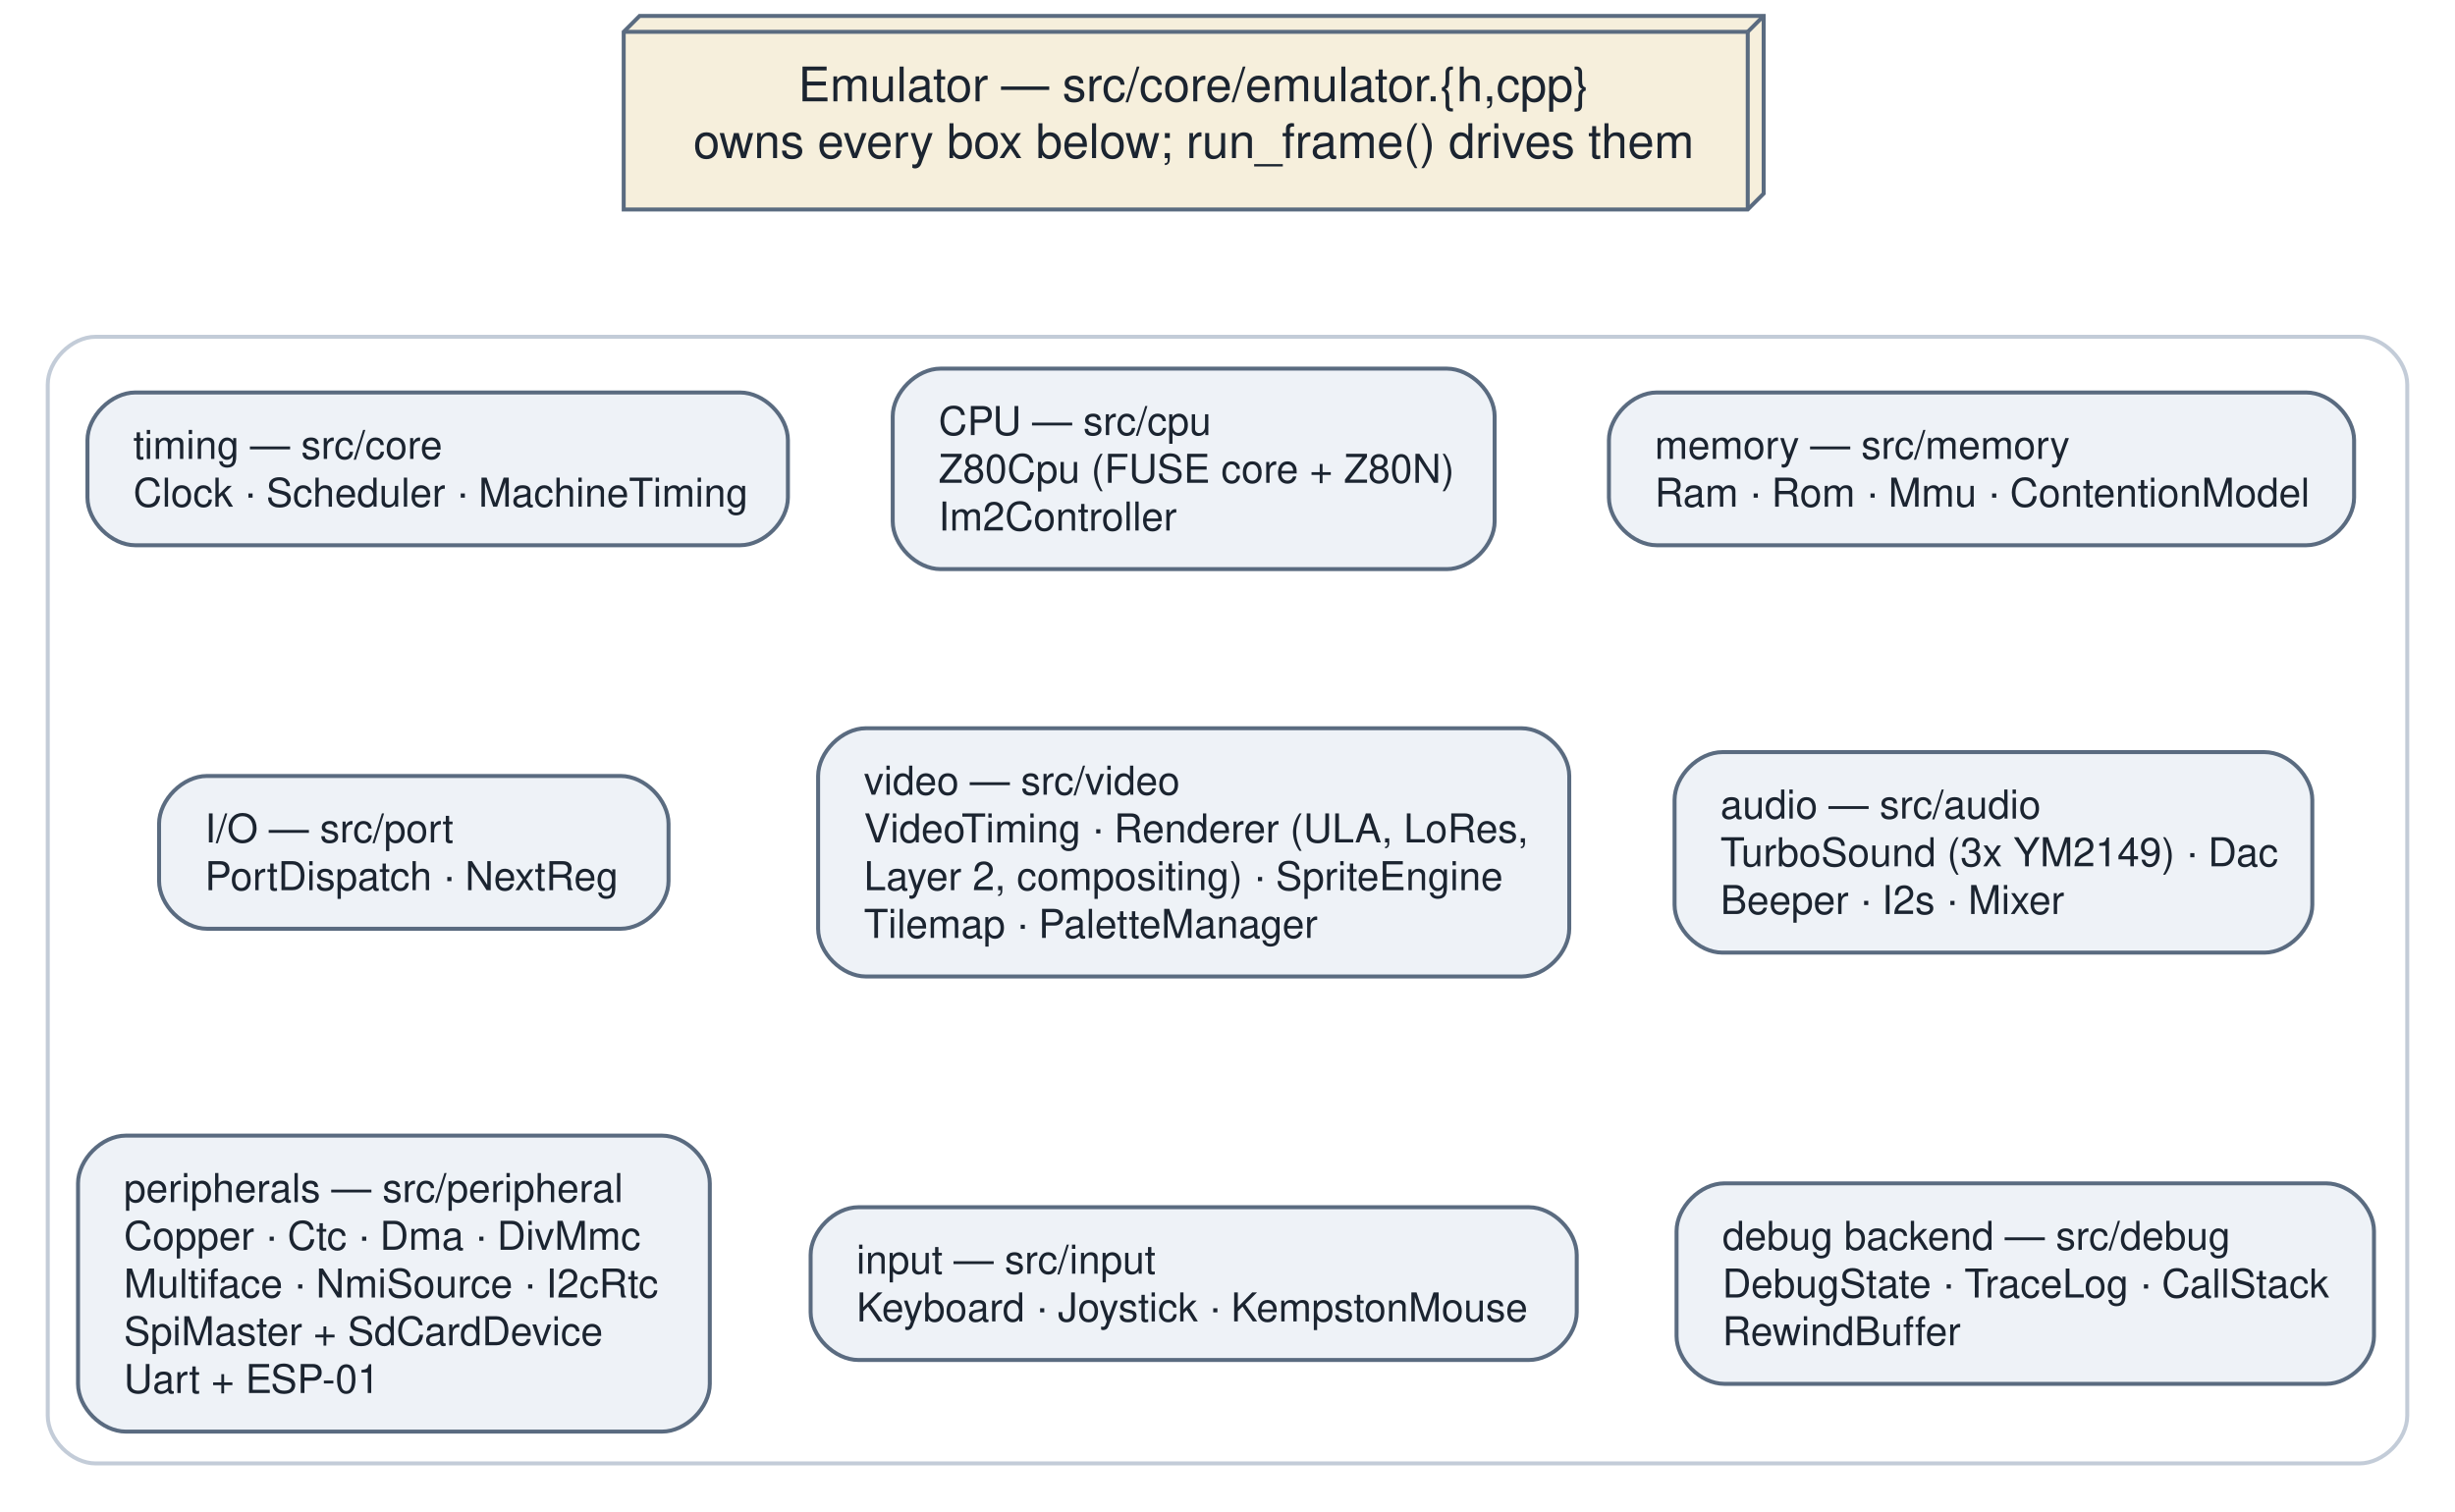
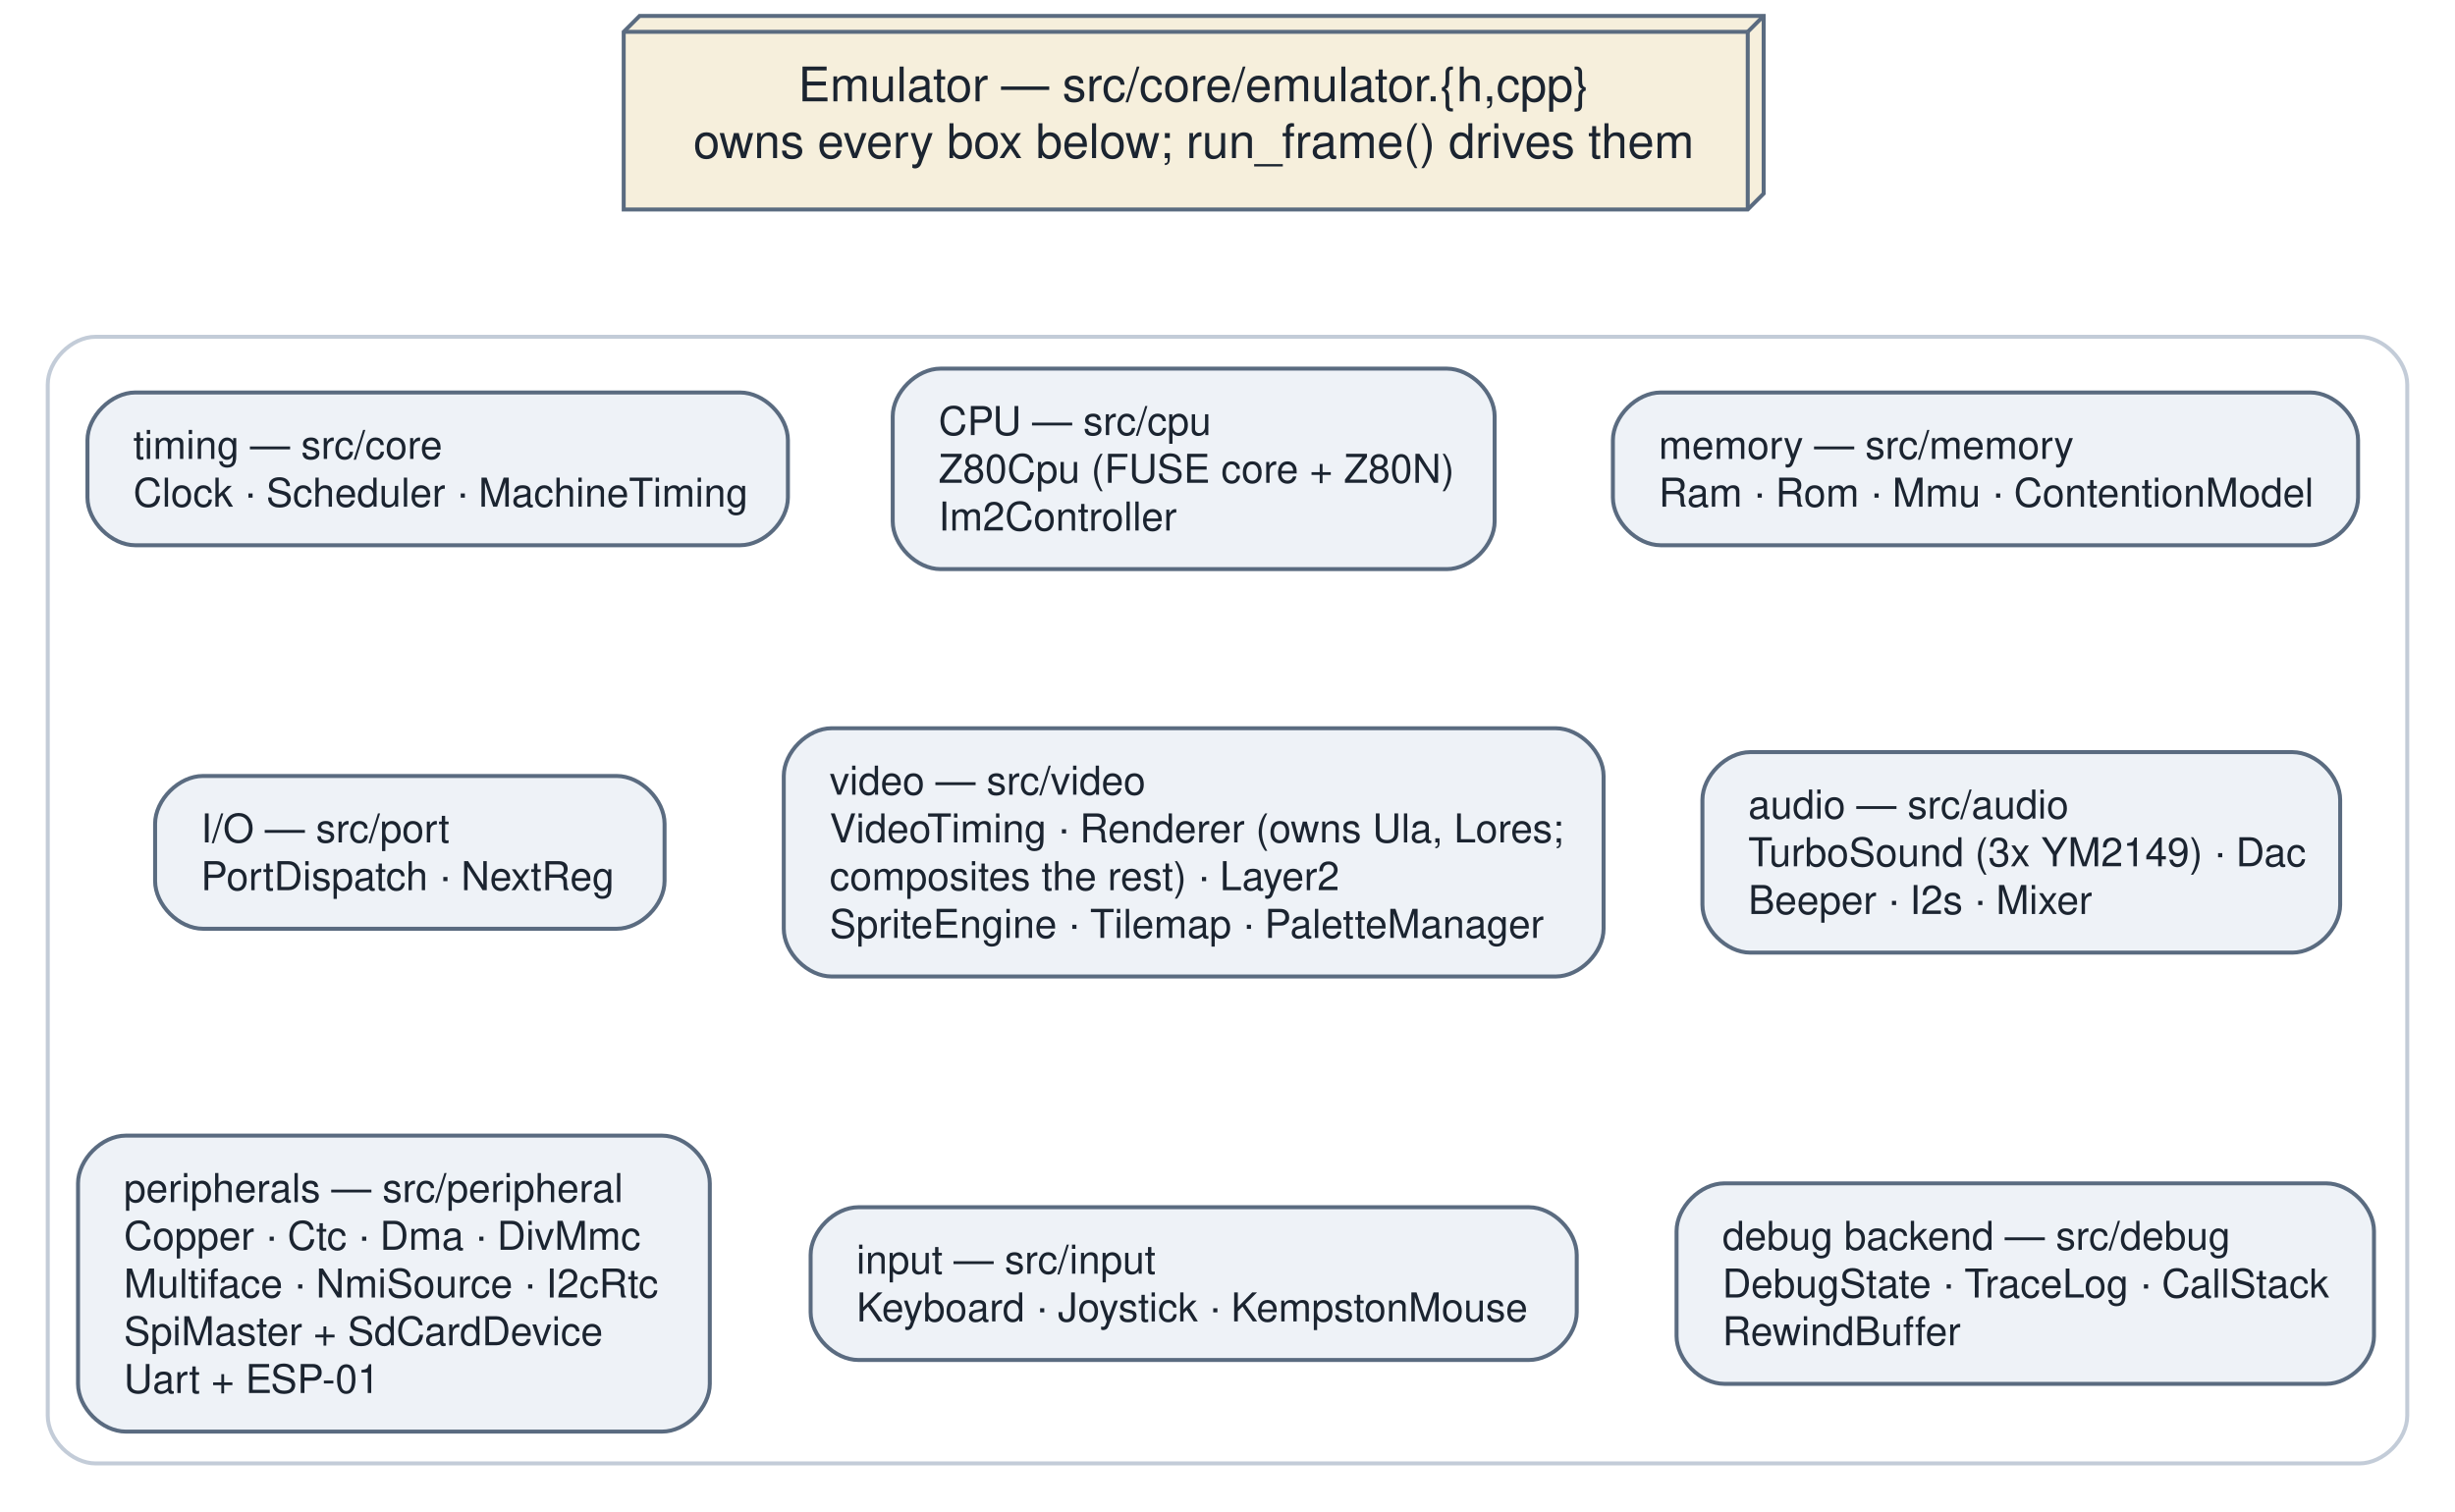
<svg xmlns="http://www.w3.org/2000/svg" width="617pt" height="380pt" viewBox="0.00 0.00 617.00 380.00">
  <g id="graph0" class="graph" transform="scale(1 1) rotate(0) translate(4 375.86)">
    <g id="clust1" class="cluster">
      <path fill="none" stroke="#c3ccd8" d="M20,-8C20,-8 589,-8 589,-8 595,-8 601,-14 601,-20 601,-20 601,-279.2 601,-279.2 601,-285.2 595,-291.2 589,-291.2 589,-291.2 20,-291.2 20,-291.2 14,-291.2 8,-285.2 8,-279.2 8,-279.2 8,-20 8,-20 8,-14 14,-8 20,-8" />
    </g>
    <g id="node1" class="node">
      <polygon fill="#f6efdc" stroke="#5a6b80" points="439.25,-371.86 156.75,-371.86 152.75,-367.86 152.75,-323.2 435.25,-323.2 439.25,-327.2 439.25,-371.86" />
      <polyline fill="none" stroke="#5a6b80" points="435.25,-367.86 152.75,-367.86" />
      <polyline fill="none" stroke="#5a6b80" points="435.25,-367.86 435.25,-323.2" />
      <polyline fill="none" stroke="#5a6b80" points="435.25,-367.86 439.25,-371.86" />
      <text xml:space="preserve" text-anchor="middle" x="296" y="-350.38" font-family="Helvetica,sans-Serif" font-size="12.00" fill="#1b2430">Emulator — src/core/emulator.{h,cpp}</text>
      <text xml:space="preserve" text-anchor="middle" x="296" y="-336.13" font-family="Helvetica,sans-Serif" font-size="12.00" fill="#1b2430">owns every box below; run_frame() drives them</text>
    </g>
    <g id="node2" class="node">
      <path fill="#eef2f7" stroke="#5a6b80" d="M182.02,-277.2C182.02,-277.2 29.98,-277.2 29.98,-277.2 23.98,-277.2 17.98,-271.2 17.98,-265.2 17.98,-265.2 17.98,-250.8 17.98,-250.8 17.98,-244.8 23.98,-238.8 29.98,-238.8 29.98,-238.8 182.02,-238.8 182.02,-238.8 188.02,-238.8 194.02,-244.8 194.02,-250.8 194.02,-250.8 194.02,-265.2 194.02,-265.2 194.02,-271.2 188.02,-277.2 182.02,-277.2" />
      <text xml:space="preserve" text-anchor="start" x="29.5" y="-260.5" font-family="Helvetica,sans-Serif" font-size="10.00" fill="#1b2430">timing — src/core</text>
      <text xml:space="preserve" text-anchor="start" x="29.5" y="-248.5" font-family="Helvetica,sans-Serif" font-size="10.00" fill="#1b2430">Clock · Scheduler · MachineTiming</text>
    </g>
    <g id="node3" class="node">
      <path fill="#eef2f7" stroke="#5a6b80" d="M359.64,-283.2C359.64,-283.2 232.36,-283.2 232.36,-283.2 226.36,-283.2 220.36,-277.2 220.36,-271.2 220.36,-271.2 220.36,-244.8 220.36,-244.8 220.36,-238.8 226.36,-232.8 232.36,-232.8 232.36,-232.8 359.64,-232.8 359.64,-232.8 365.64,-232.8 371.64,-238.8 371.64,-244.8 371.64,-244.8 371.64,-271.2 371.64,-271.2 371.64,-277.2 365.64,-283.2 359.64,-283.2" />
      <text xml:space="preserve" text-anchor="start" x="231.88" y="-266.5" font-family="Helvetica,sans-Serif" font-size="10.00" fill="#1b2430">CPU — src/cpu</text>
      <text xml:space="preserve" text-anchor="start" x="231.88" y="-254.5" font-family="Helvetica,sans-Serif" font-size="10.00" fill="#1b2430">Z80Cpu (FUSE core + Z80N)</text>
      <text xml:space="preserve" text-anchor="start" x="231.88" y="-242.5" font-family="Helvetica,sans-Serif" font-size="10.00" fill="#1b2430">Im2Controller</text>
    </g>
    <g id="node4" class="node">
-       <path fill="#eef2f7" stroke="#5a6b80" d="M575.64,-277.2C575.64,-277.2 412.36,-277.2 412.36,-277.2 406.36,-277.2 400.36,-271.2 400.36,-265.2 400.36,-265.2 400.36,-250.8 400.36,-250.8 400.36,-244.8 406.36,-238.8 412.36,-238.8 412.36,-238.8 575.64,-238.8 575.64,-238.8 581.64,-238.8 587.64,-244.8 587.64,-250.8 587.64,-250.8 587.64,-265.2 587.64,-265.2 587.64,-271.2 581.64,-277.2 575.64,-277.2" />
-       <text xml:space="preserve" text-anchor="start" x="411.88" y="-260.5" font-family="Helvetica,sans-Serif" font-size="10.00" fill="#1b2430">memory — src/memory</text>
-       <text xml:space="preserve" text-anchor="start" x="411.88" y="-248.5" font-family="Helvetica,sans-Serif" font-size="10.00" fill="#1b2430">Ram · Rom · Mmu · ContentionModel</text>
+       <path fill="#eef2f7" stroke="#5a6b80" d="M576.64,-277.2C576.64,-277.2 413.36,-277.2 413.36,-277.2 407.36,-277.2 401.36,-271.2 401.36,-265.2 401.36,-265.2 401.36,-250.8 401.36,-250.8 401.36,-244.8 407.36,-238.8 413.36,-238.8 413.36,-238.8 576.64,-238.8 576.64,-238.8 582.64,-238.8 588.64,-244.8 588.64,-250.8 588.64,-250.8 588.64,-265.2 588.64,-265.2 588.64,-271.2 582.64,-277.2 576.64,-277.2" />
+       <text xml:space="preserve" text-anchor="start" x="412.88" y="-260.5" font-family="Helvetica,sans-Serif" font-size="10.00" fill="#1b2430">memory — src/memory</text>
+       <text xml:space="preserve" text-anchor="start" x="412.88" y="-248.5" font-family="Helvetica,sans-Serif" font-size="10.00" fill="#1b2430">Ram · Rom · Mmu · ContentionModel</text>
    </g>
    <g id="node5" class="node">
-       <path fill="#eef2f7" stroke="#5a6b80" d="M152.02,-180.8C152.02,-180.8 47.98,-180.8 47.98,-180.8 41.98,-180.8 35.98,-174.8 35.98,-168.8 35.98,-168.8 35.98,-154.4 35.98,-154.4 35.98,-148.4 41.98,-142.4 47.98,-142.4 47.98,-142.4 152.02,-142.4 152.02,-142.4 158.02,-142.4 164.02,-148.4 164.02,-154.4 164.02,-154.4 164.02,-168.8 164.02,-168.8 164.02,-174.8 158.02,-180.8 152.02,-180.8" />
-       <text xml:space="preserve" text-anchor="start" x="47.5" y="-164.1" font-family="Helvetica,sans-Serif" font-size="10.00" fill="#1b2430">I/O — src/port</text>
-       <text xml:space="preserve" text-anchor="start" x="47.5" y="-152.1" font-family="Helvetica,sans-Serif" font-size="10.00" fill="#1b2430">PortDispatch · NextReg</text>
+       <path fill="#eef2f7" stroke="#5a6b80" d="M151.02,-180.8C151.02,-180.8 46.98,-180.8 46.98,-180.8 40.98,-180.8 34.98,-174.8 34.98,-168.8 34.98,-168.8 34.98,-154.4 34.98,-154.4 34.98,-148.4 40.98,-142.4 46.98,-142.4 46.98,-142.4 151.02,-142.4 151.02,-142.4 157.02,-142.4 163.02,-148.4 163.02,-154.4 163.02,-154.4 163.02,-168.8 163.02,-168.8 163.02,-174.8 157.02,-180.8 151.02,-180.8" />
+       <text xml:space="preserve" text-anchor="start" x="46.5" y="-164.1" font-family="Helvetica,sans-Serif" font-size="10.00" fill="#1b2430">I/O — src/port</text>
+       <text xml:space="preserve" text-anchor="start" x="46.5" y="-152.1" font-family="Helvetica,sans-Serif" font-size="10.00" fill="#1b2430">PortDispatch · NextReg</text>
    </g>
    <g id="node6" class="node">
-       <path fill="#eef2f7" stroke="#5a6b80" d="M378.39,-192.8C378.39,-192.8 213.61,-192.8 213.61,-192.8 207.61,-192.8 201.61,-186.8 201.61,-180.8 201.61,-180.8 201.61,-142.4 201.61,-142.4 201.61,-136.4 207.61,-130.4 213.61,-130.4 213.61,-130.4 378.39,-130.4 378.39,-130.4 384.39,-130.4 390.39,-136.4 390.39,-142.4 390.39,-142.4 390.39,-180.8 390.39,-180.8 390.39,-186.8 384.39,-192.8 378.39,-192.8" />
-       <text xml:space="preserve" text-anchor="start" x="213.12" y="-176.1" font-family="Helvetica,sans-Serif" font-size="10.00" fill="#1b2430">video — src/video</text>
-       <text xml:space="preserve" text-anchor="start" x="213.12" y="-164.1" font-family="Helvetica,sans-Serif" font-size="10.00" fill="#1b2430">VideoTiming · Renderer (ULA, LoRes,</text>
-       <text xml:space="preserve" text-anchor="start" x="213.12" y="-152.1" font-family="Helvetica,sans-Serif" font-size="10.00" fill="#1b2430">Layer 2, compositing) · SpriteEngine</text>
-       <text xml:space="preserve" text-anchor="start" x="213.12" y="-140.1" font-family="Helvetica,sans-Serif" font-size="10.00" fill="#1b2430">Tilemap · PaletteManager</text>
+       <path fill="#eef2f7" stroke="#5a6b80" d="M387.02,-192.8C387.02,-192.8 204.98,-192.8 204.98,-192.8 198.98,-192.8 192.98,-186.8 192.98,-180.8 192.98,-180.8 192.98,-142.4 192.98,-142.4 192.98,-136.4 198.98,-130.4 204.98,-130.4 204.98,-130.4 387.02,-130.4 387.02,-130.4 393.02,-130.4 399.02,-136.4 399.02,-142.4 399.02,-142.4 399.02,-180.8 399.02,-180.8 399.02,-186.8 393.02,-192.8 387.02,-192.8" />
+       <text xml:space="preserve" text-anchor="start" x="204.5" y="-176.1" font-family="Helvetica,sans-Serif" font-size="10.00" fill="#1b2430">video — src/video</text>
+       <text xml:space="preserve" text-anchor="start" x="204.5" y="-164.1" font-family="Helvetica,sans-Serif" font-size="10.00" fill="#1b2430">VideoTiming · Renderer (owns Ula, Lores;</text>
+       <text xml:space="preserve" text-anchor="start" x="204.5" y="-152.1" font-family="Helvetica,sans-Serif" font-size="10.00" fill="#1b2430">composites the rest) · Layer2</text>
+       <text xml:space="preserve" text-anchor="start" x="204.5" y="-140.1" font-family="Helvetica,sans-Serif" font-size="10.00" fill="#1b2430">SpriteEngine · Tilemap · PaletteManager</text>
    </g>
    <g id="node7" class="node">
-       <path fill="#eef2f7" stroke="#5a6b80" d="M565.14,-186.8C565.14,-186.8 428.86,-186.8 428.86,-186.8 422.86,-186.8 416.86,-180.8 416.86,-174.8 416.86,-174.8 416.86,-148.4 416.86,-148.4 416.86,-142.4 422.86,-136.4 428.86,-136.4 428.86,-136.4 565.14,-136.4 565.14,-136.4 571.14,-136.4 577.14,-142.4 577.14,-148.4 577.14,-148.4 577.14,-174.8 577.14,-174.8 577.14,-180.8 571.14,-186.8 565.14,-186.8" />
-       <text xml:space="preserve" text-anchor="start" x="428.38" y="-170.1" font-family="Helvetica,sans-Serif" font-size="10.00" fill="#1b2430">audio — src/audio</text>
-       <text xml:space="preserve" text-anchor="start" x="428.38" y="-158.1" font-family="Helvetica,sans-Serif" font-size="10.00" fill="#1b2430">TurboSound (3x YM2149) · Dac</text>
-       <text xml:space="preserve" text-anchor="start" x="428.38" y="-146.1" font-family="Helvetica,sans-Serif" font-size="10.00" fill="#1b2430">Beeper · I2s · Mixer</text>
+       <path fill="#eef2f7" stroke="#5a6b80" d="M572.14,-186.8C572.14,-186.8 435.86,-186.8 435.86,-186.8 429.86,-186.8 423.86,-180.8 423.86,-174.8 423.86,-174.8 423.86,-148.4 423.86,-148.4 423.86,-142.4 429.86,-136.4 435.86,-136.4 435.86,-136.4 572.14,-136.4 572.14,-136.4 578.14,-136.4 584.14,-142.4 584.14,-148.4 584.14,-148.4 584.14,-174.8 584.14,-174.8 584.14,-180.8 578.14,-186.8 572.14,-186.8" />
+       <text xml:space="preserve" text-anchor="start" x="435.38" y="-170.1" font-family="Helvetica,sans-Serif" font-size="10.00" fill="#1b2430">audio — src/audio</text>
+       <text xml:space="preserve" text-anchor="start" x="435.38" y="-158.1" font-family="Helvetica,sans-Serif" font-size="10.00" fill="#1b2430">TurboSound (3x YM2149) · Dac</text>
+       <text xml:space="preserve" text-anchor="start" x="435.38" y="-146.1" font-family="Helvetica,sans-Serif" font-size="10.00" fill="#1b2430">Beeper · I2s · Mixer</text>
    </g>
    <g id="node8" class="node">
      <path fill="#eef2f7" stroke="#5a6b80" d="M162.39,-90.4C162.39,-90.4 27.61,-90.4 27.61,-90.4 21.61,-90.4 15.61,-84.4 15.61,-78.4 15.61,-78.4 15.61,-28 15.61,-28 15.61,-22 21.61,-16 27.61,-16 27.61,-16 162.39,-16 162.39,-16 168.39,-16 174.39,-22 174.39,-28 174.39,-28 174.39,-78.4 174.39,-78.4 174.39,-84.4 168.39,-90.4 162.39,-90.4" />
      <text xml:space="preserve" text-anchor="start" x="27.12" y="-73.7" font-family="Helvetica,sans-Serif" font-size="10.00" fill="#1b2430">peripherals — src/peripheral</text>
      <text xml:space="preserve" text-anchor="start" x="27.12" y="-61.7" font-family="Helvetica,sans-Serif" font-size="10.00" fill="#1b2430">Copper · Ctc · Dma · DivMmc</text>
      <text xml:space="preserve" text-anchor="start" x="27.12" y="-49.7" font-family="Helvetica,sans-Serif" font-size="10.00" fill="#1b2430">Multiface · NmiSource · I2cRtc</text>
      <text xml:space="preserve" text-anchor="start" x="27.12" y="-37.7" font-family="Helvetica,sans-Serif" font-size="10.00" fill="#1b2430">SpiMaster + SdCardDevice</text>
      <text xml:space="preserve" text-anchor="start" x="27.12" y="-25.7" font-family="Helvetica,sans-Serif" font-size="10.00" fill="#1b2430">Uart + ESP-01</text>
    </g>
    <g id="node9" class="node">
      <path fill="#eef2f7" stroke="#5a6b80" d="M380.27,-72.4C380.27,-72.4 211.73,-72.4 211.73,-72.4 205.73,-72.4 199.73,-66.4 199.73,-60.4 199.73,-60.4 199.73,-46 199.73,-46 199.73,-40 205.73,-34 211.73,-34 211.73,-34 380.27,-34 380.27,-34 386.27,-34 392.27,-40 392.27,-46 392.27,-46 392.27,-60.4 392.27,-60.4 392.27,-66.4 386.27,-72.4 380.27,-72.4" />
      <text xml:space="preserve" text-anchor="start" x="211.25" y="-55.7" font-family="Helvetica,sans-Serif" font-size="10.00" fill="#1b2430">input — src/input</text>
      <text xml:space="preserve" text-anchor="start" x="211.25" y="-43.7" font-family="Helvetica,sans-Serif" font-size="10.00" fill="#1b2430">Keyboard · Joystick · KempstonMouse</text>
    </g>
    <g id="node10" class="node">
      <path fill="#eef2f7" stroke="#5a6b80" d="M580.64,-78.4C580.64,-78.4 429.36,-78.4 429.36,-78.4 423.36,-78.4 417.36,-72.4 417.36,-66.4 417.36,-66.4 417.36,-40 417.36,-40 417.36,-34 423.36,-28 429.36,-28 429.36,-28 580.64,-28 580.64,-28 586.64,-28 592.64,-34 592.64,-40 592.64,-40 592.64,-66.4 592.64,-66.4 592.64,-72.4 586.64,-78.4 580.64,-78.4" />
      <text xml:space="preserve" text-anchor="start" x="428.88" y="-61.7" font-family="Helvetica,sans-Serif" font-size="10.00" fill="#1b2430">debug backend — src/debug</text>
      <text xml:space="preserve" text-anchor="start" x="428.88" y="-49.7" font-family="Helvetica,sans-Serif" font-size="10.00" fill="#1b2430">DebugState · TraceLog · CallStack</text>
      <text xml:space="preserve" text-anchor="start" x="428.88" y="-37.7" font-family="Helvetica,sans-Serif" font-size="10.00" fill="#1b2430">RewindBuffer</text>
    </g>
  </g>
</svg>
